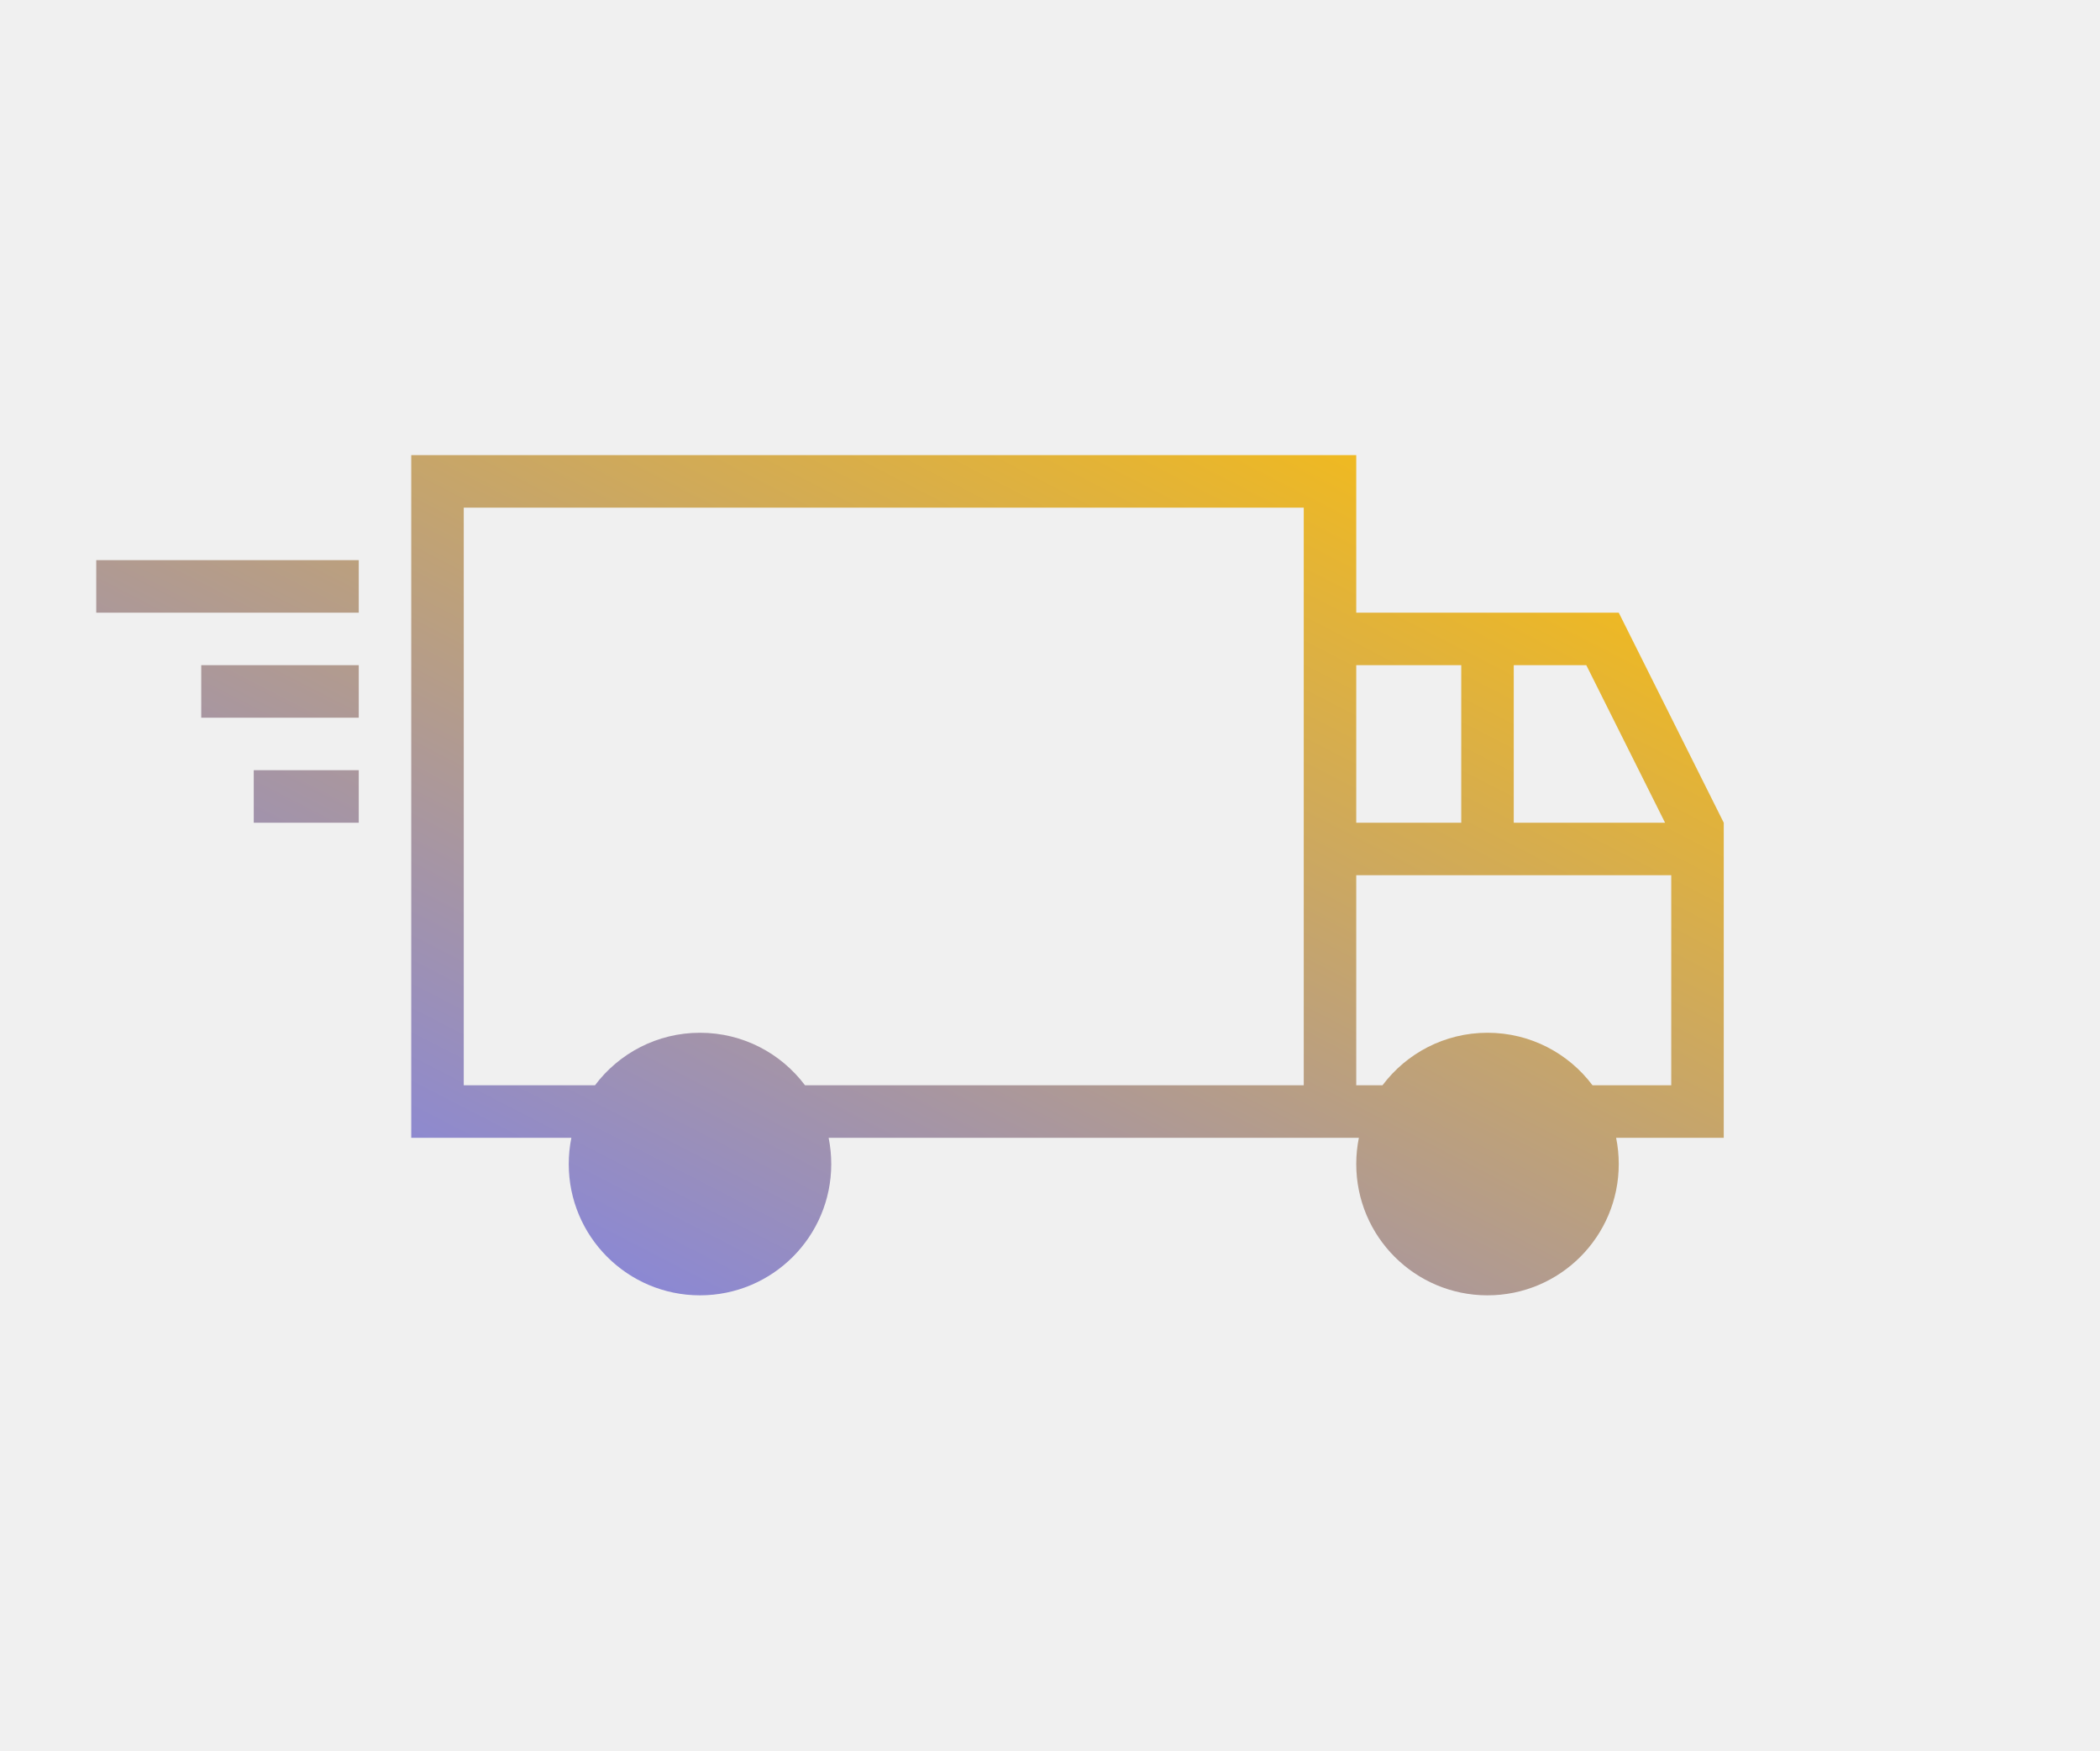
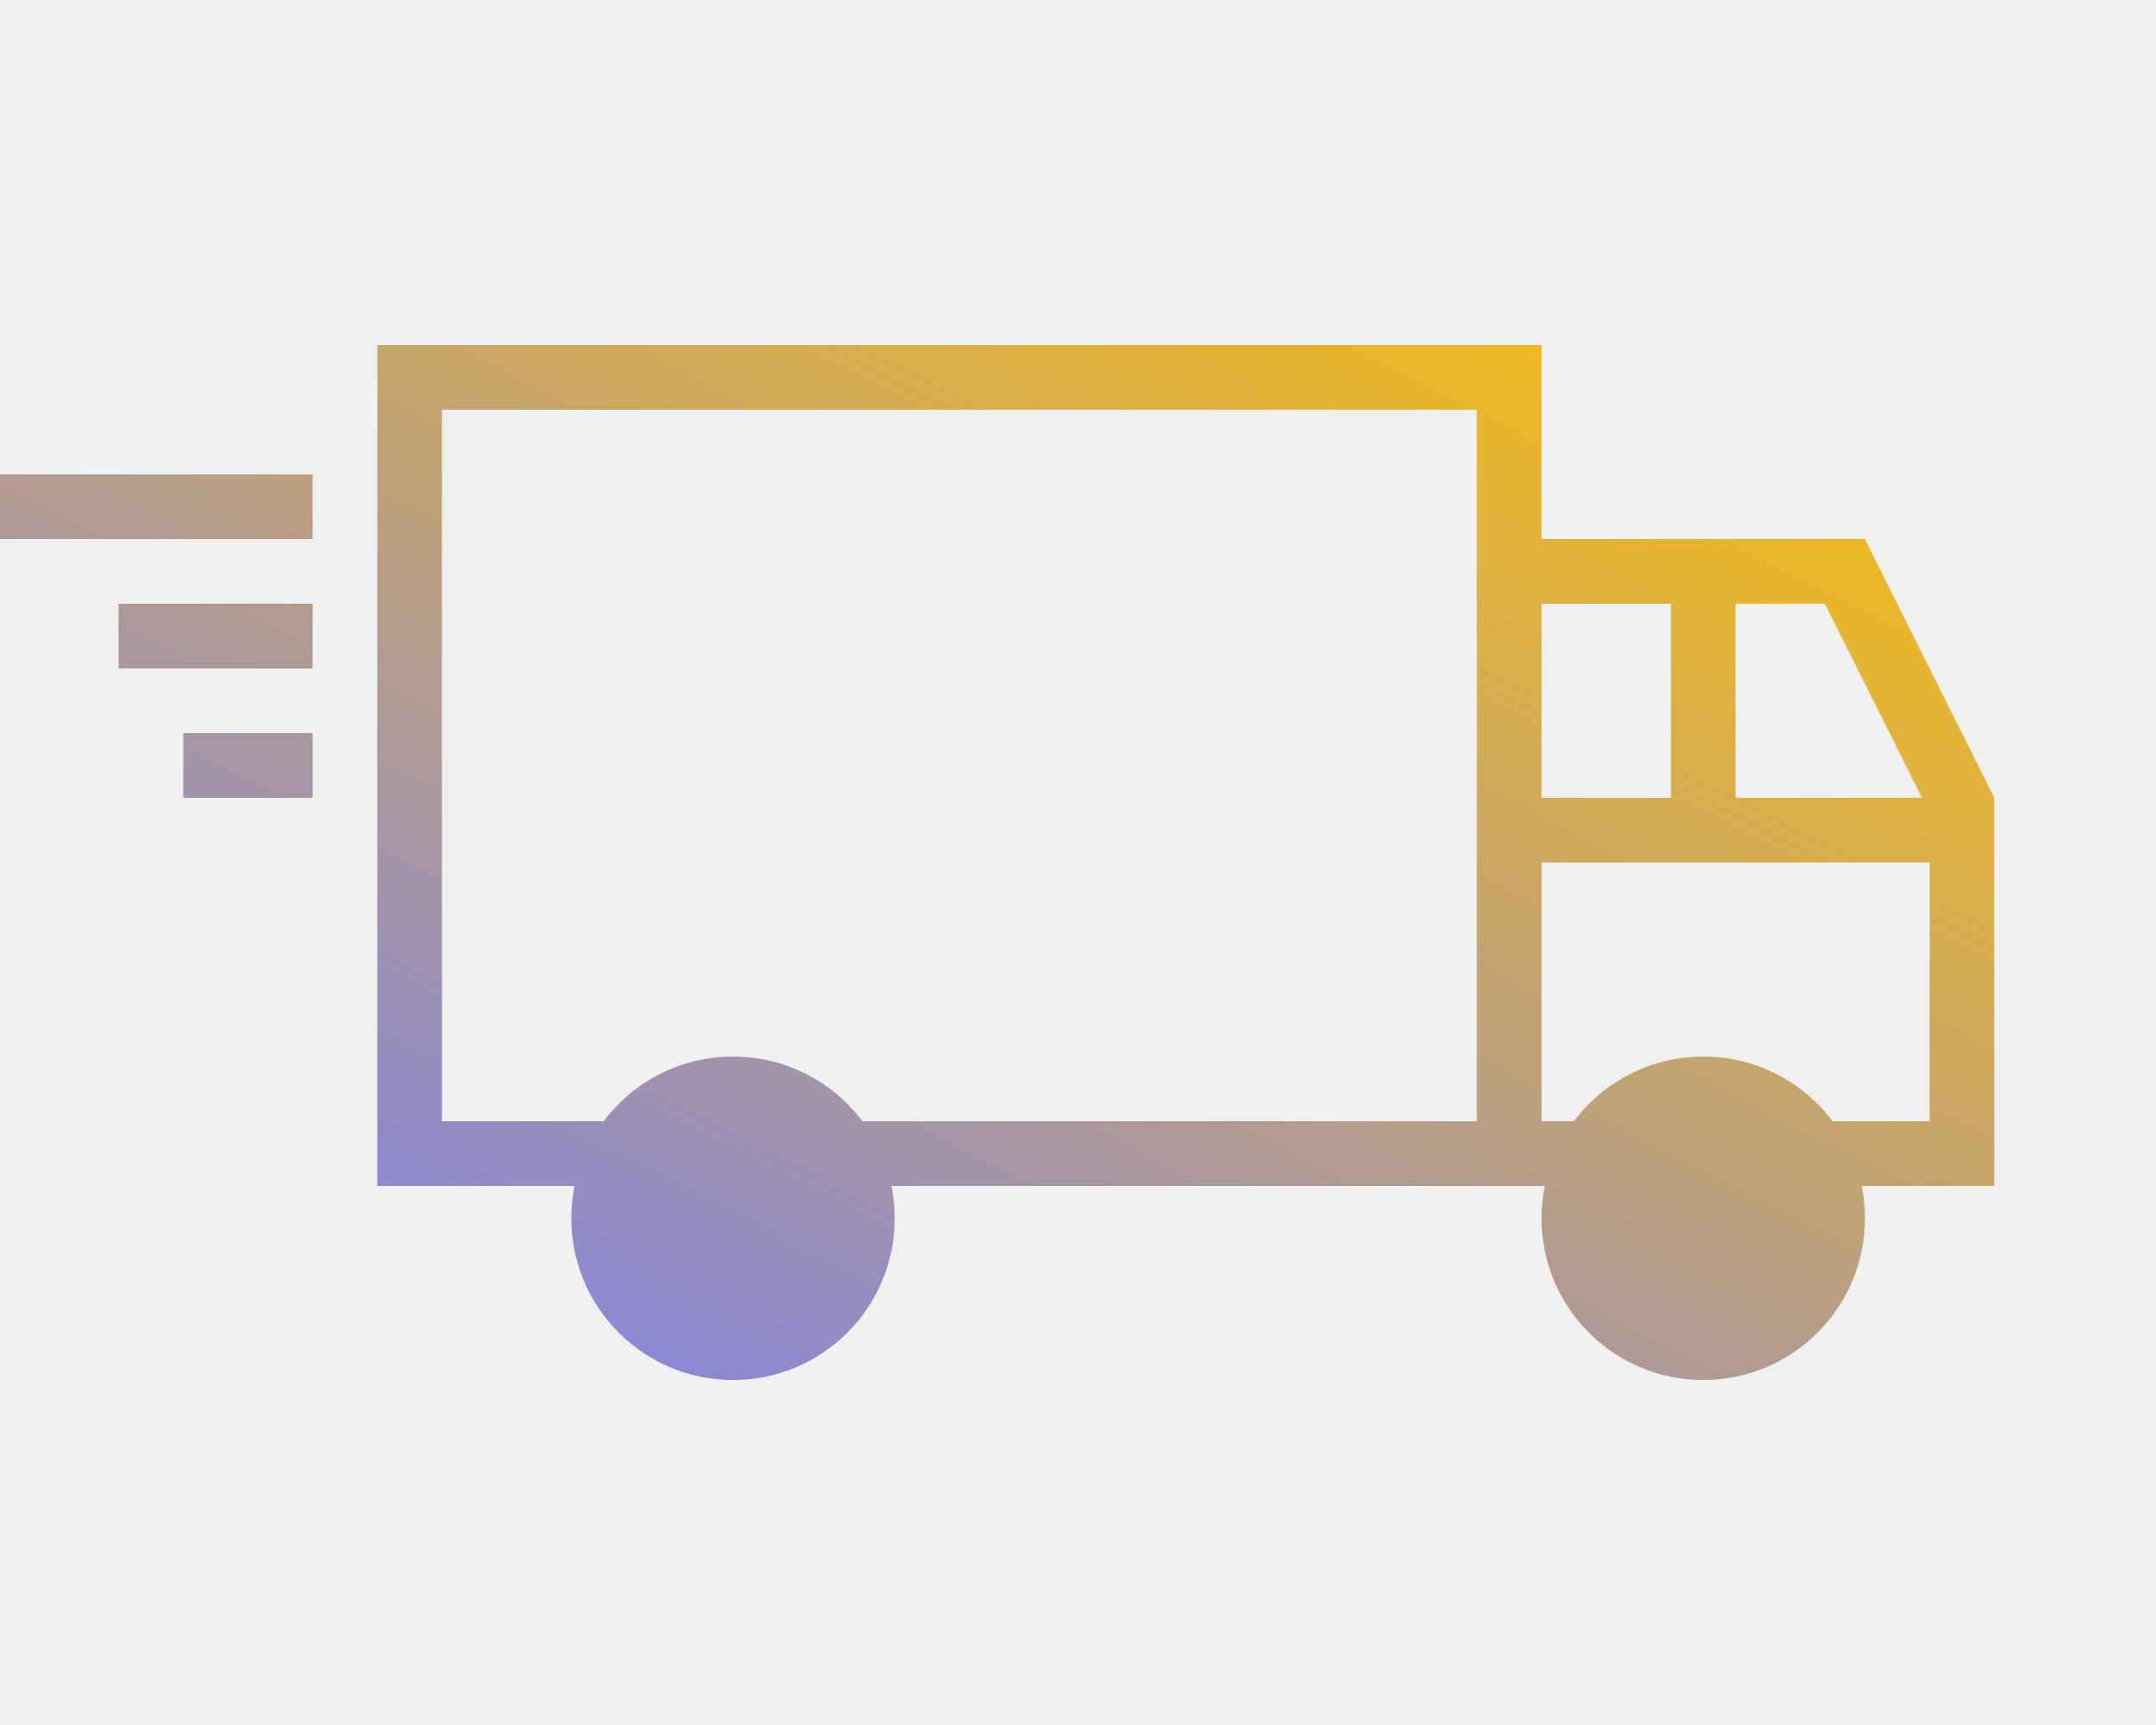
- <svg xmlns="http://www.w3.org/2000/svg" width="240" height="200" viewBox="0 0 240 200" fill="none">
-   <path fill-rule="evenodd" clip-rule="evenodd" d="M155 52H47V130H65.3C65.103 130.969 65 131.973 65 133C65 141.284 71.716 148 80 148C88.284 148 95 141.284 95 133C95 131.973 94.897 130.969 94.7 130H149H155H155.3C155.103 130.969 155 131.973 155 133C155 141.284 161.716 148 170 148C178.284 148 185 141.284 185 133C185 131.973 184.897 130.969 184.7 130H197V94L185 70H155V52ZM170 118C174.907 118 179.264 120.357 182.001 124H191V100H155V124H157.999C160.736 120.357 165.093 118 170 118ZM181.292 76L190.292 94H173V76H181.292ZM167 76H155V94H167V76ZM92.001 124H149V70V58H53V124H67.999C70.736 120.357 75.093 118 80 118C84.907 118 89.264 120.357 92.001 124ZM41 64H11V70H41V64ZM23 76H41V82H23V76ZM41 88H29V94H41V88Z" fill="url(#paint0_linear)" />
+ <svg xmlns="http://www.w3.org/2000/svg" width="200" height="160" viewBox="0 0 200 160" fill="none">
+   <g clip-path="url(#clip0)">
+     <path fill-rule="evenodd" clip-rule="evenodd" d="M143 32H35V110H53.3C53.103 110.969 53 111.973 53 113C53 121.284 59.716 128 68 128C76.284 128 83 121.284 83 113C83 111.973 82.897 110.969 82.7 110H137H143H143.3C143.103 110.969 143 111.973 143 113C143 121.284 149.716 128 158 128C166.284 128 173 121.284 173 113C173 111.973 172.897 110.969 172.7 110H185V74L173 50H143V32ZM158 98C162.907 98 167.264 100.357 170.001 104H179V80H143V104H145.999C148.736 100.357 153.093 98 158 98ZM169.292 56L178.292 74H161V56H169.292ZM155 56H143V74H155V56ZM80.001 104H137V50V38H41V104H55.999C58.736 100.357 63.093 98 68 98C72.907 98 77.264 100.357 80.001 104ZM29 44H-1V50H29V44ZM11 56H29V62H11V56ZM29 68H17V74H29V68Z" fill="url(#paint0_linear)" />
+   </g>
  <defs>
-     <linearGradient id="paint0_linear" x1="104" y1="4" x2="25.749" y2="155.612" gradientUnits="userSpaceOnUse">
+     <linearGradient id="paint0_linear" x1="92" y1="-16" x2="13.749" y2="135.612" gradientUnits="userSpaceOnUse">
      <stop stop-color="#FFC105" />
      <stop offset="1" stop-color="#737CFF" />
    </linearGradient>
+     <clipPath id="clip0">
+       <rect width="200" height="160" fill="white" />
+     </clipPath>
  </defs>
</svg>
